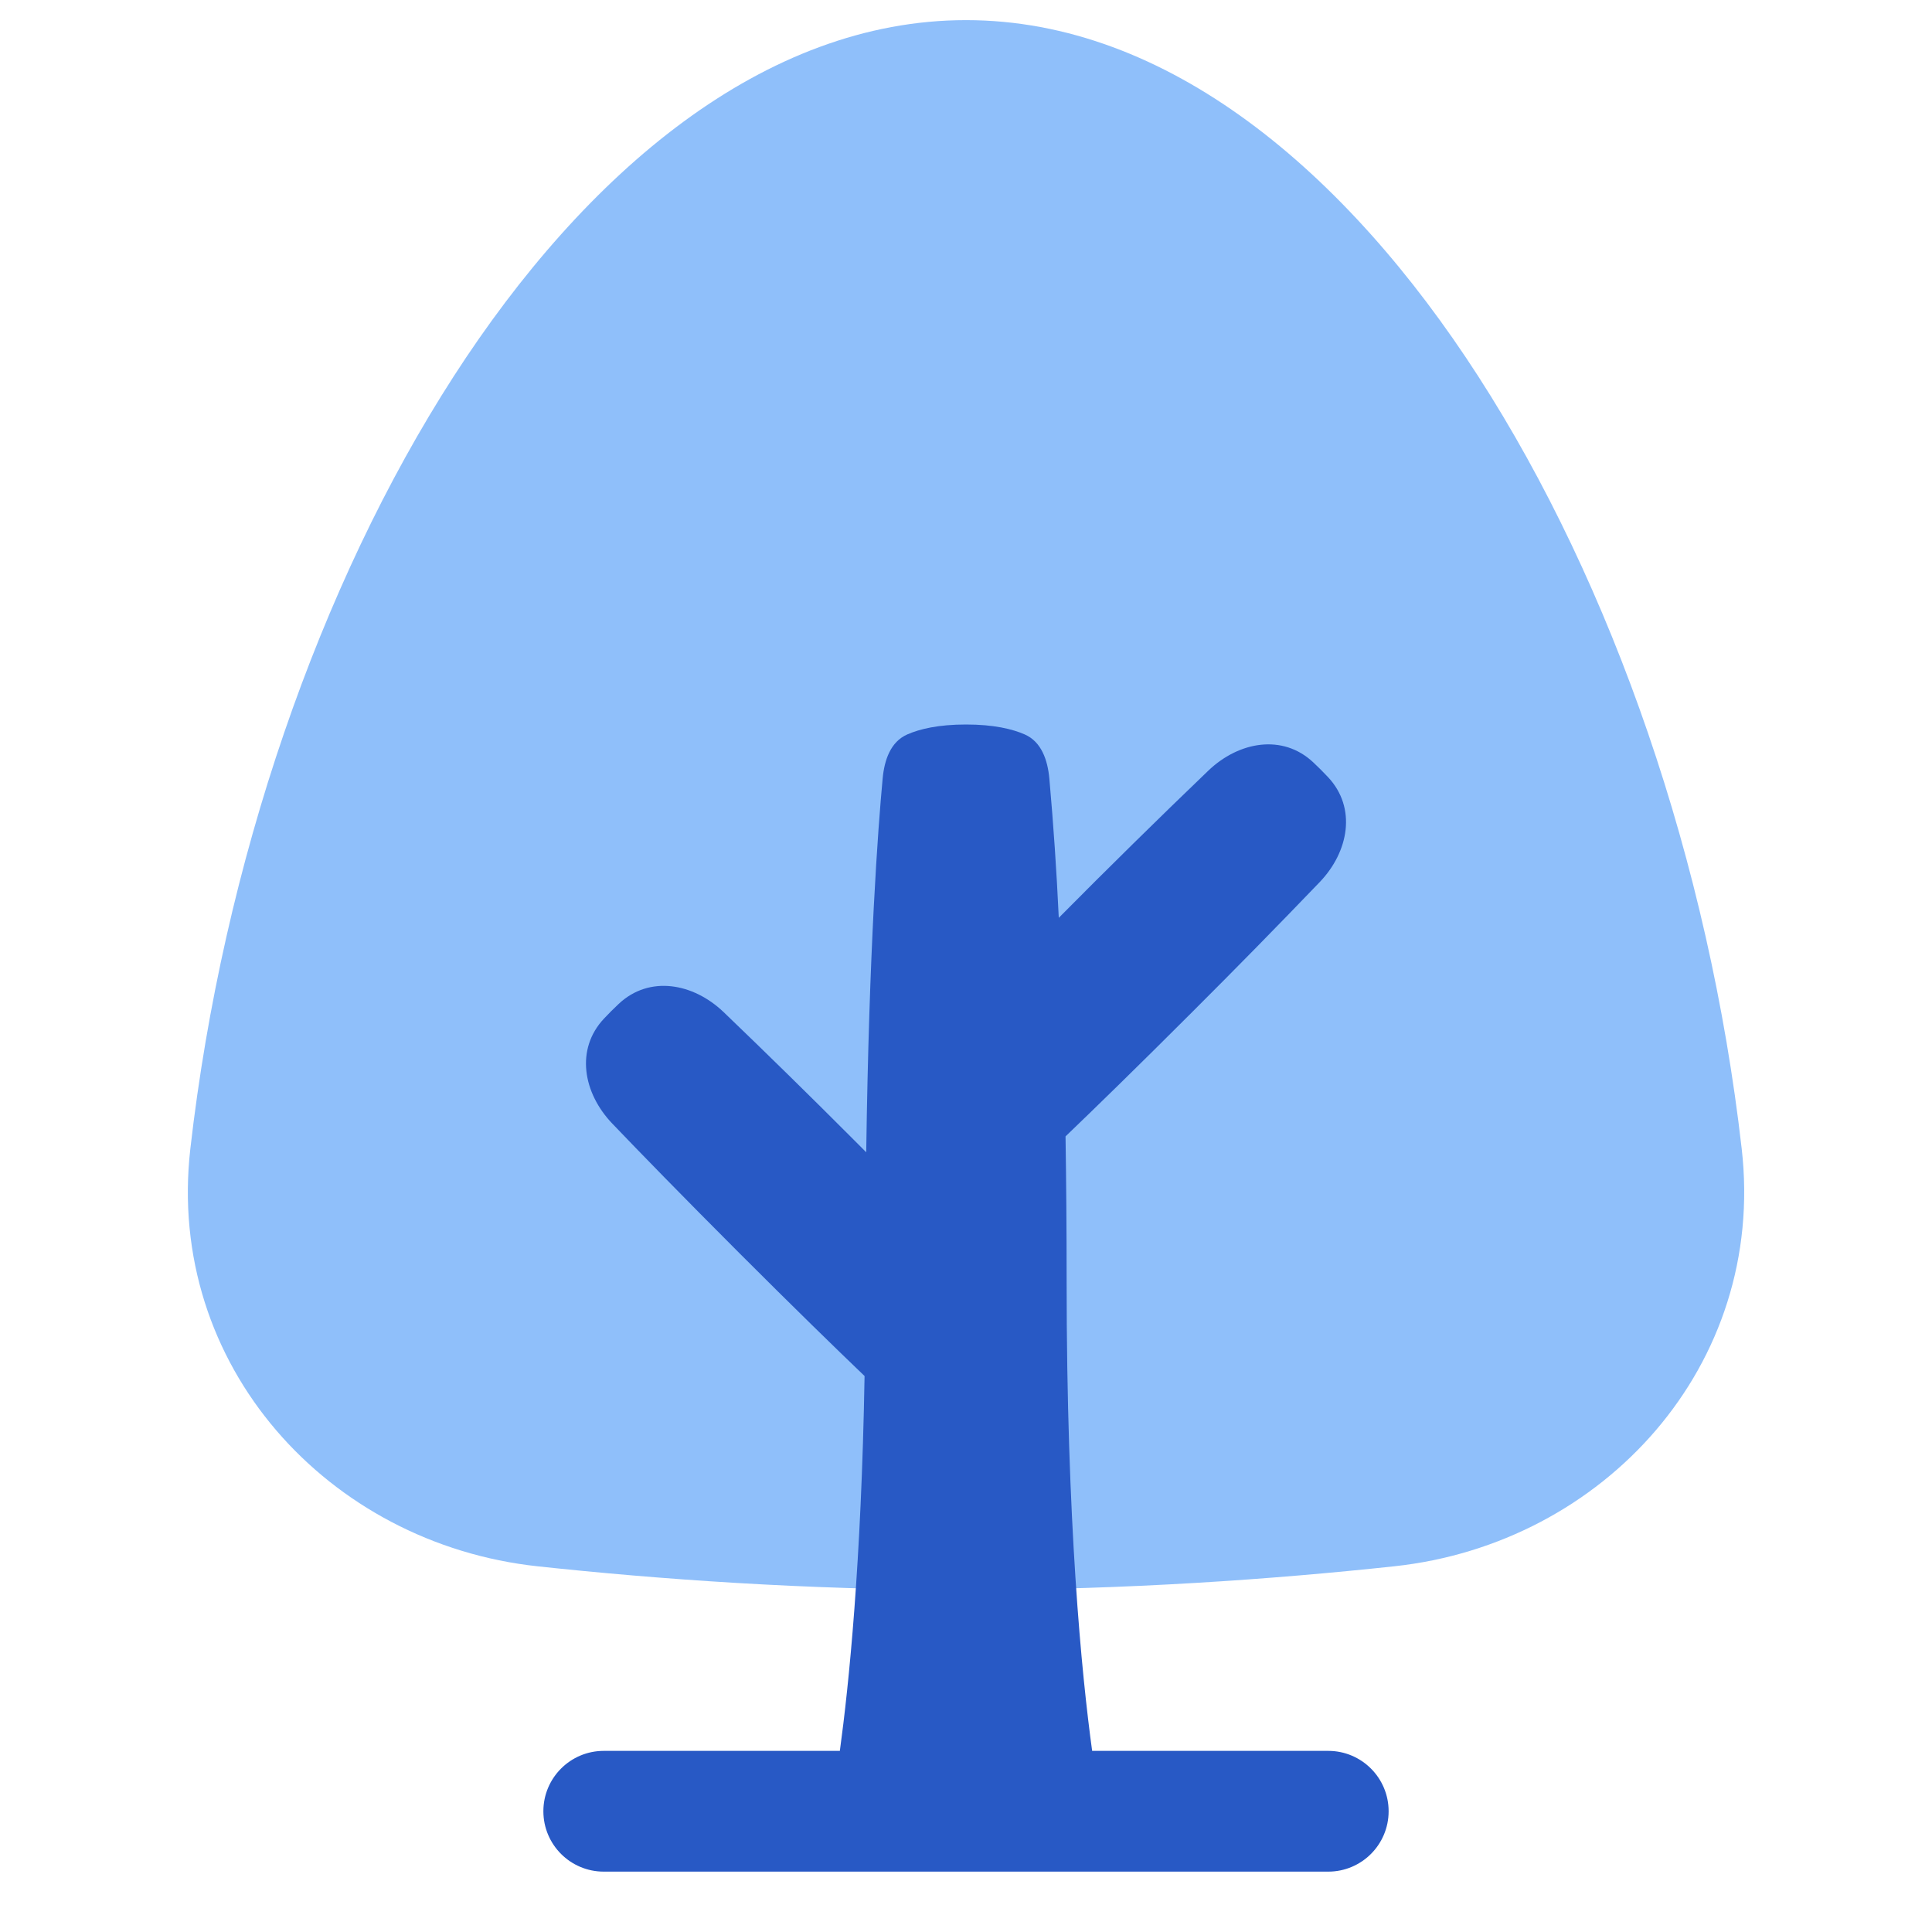
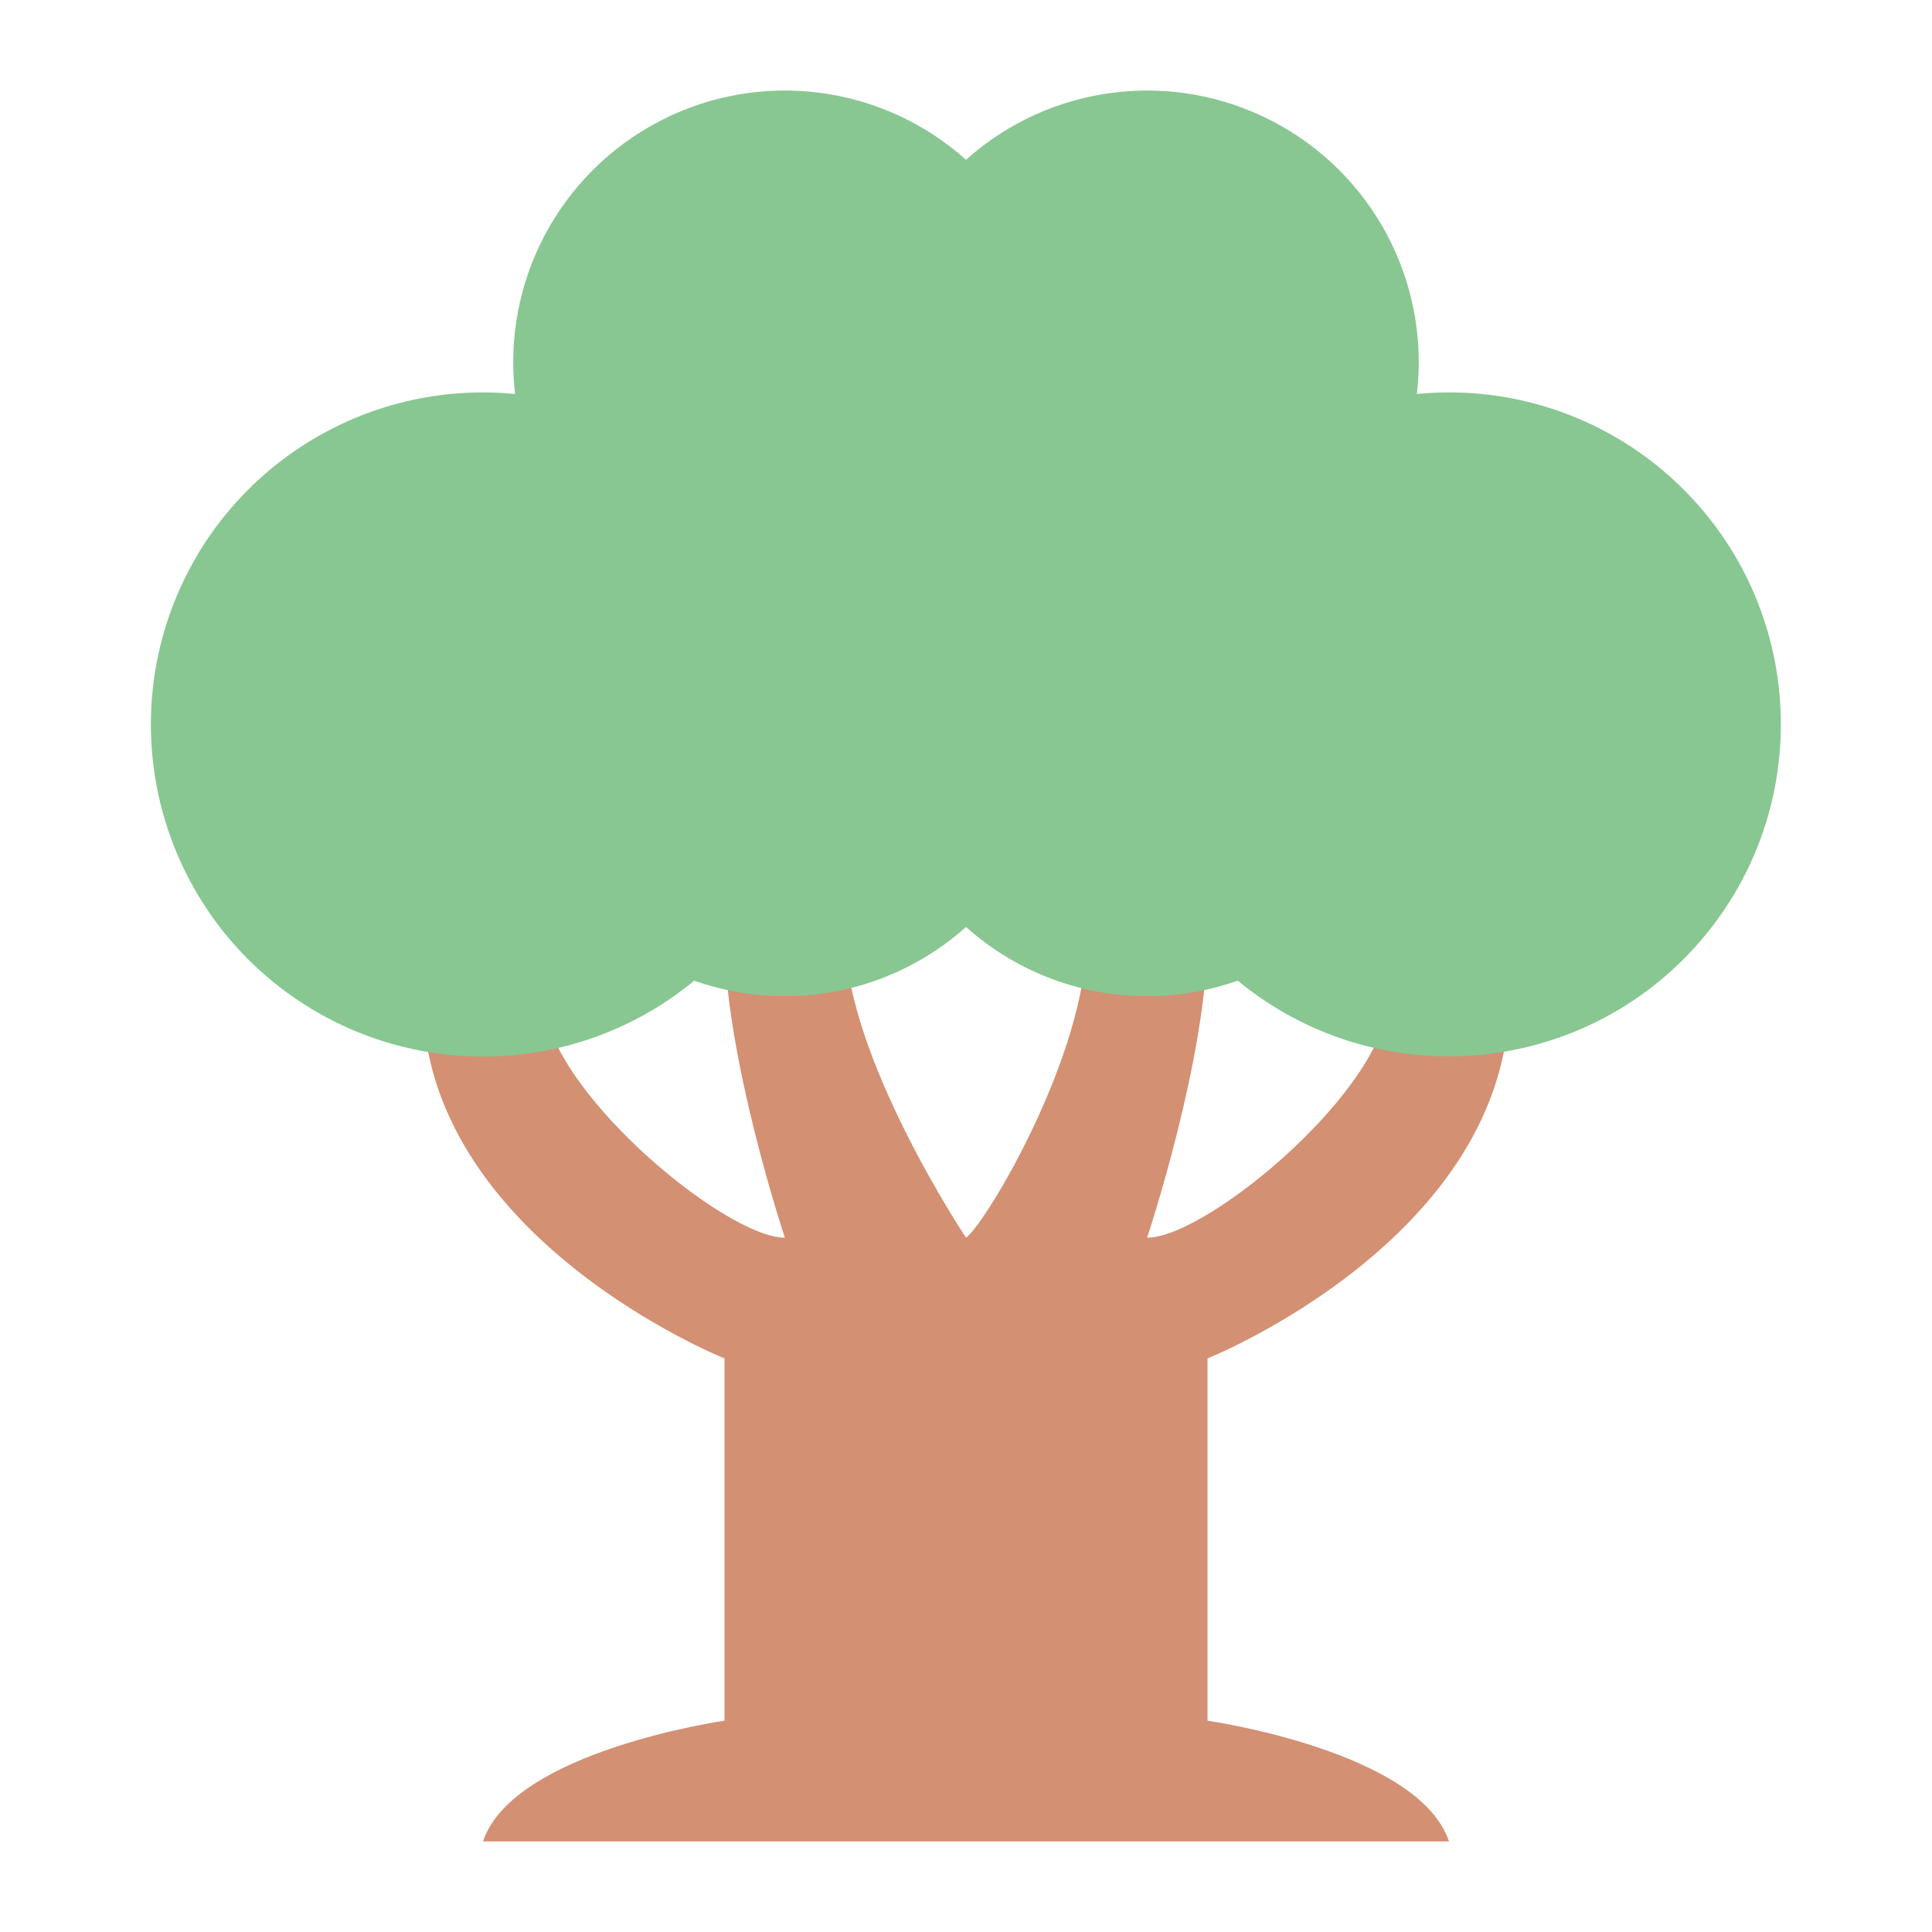
- <svg xmlns="http://www.w3.org/2000/svg" fill="none" viewBox="0 0 48 48" id="Tree-1--Streamline-Plump" height="48" width="48">
-   <g id="tree-1--nature-tree-plant-pine-triangle-park">
-     <path id="Union" fill="#8fbffa" d="M24 39.5c3.986 0 7.654 -0.265 10.64 -0.586 5.207 -0.56 9.248 -4.994 8.632 -10.375 -0.814 -7.12 -3.213 -14.022 -6.543 -19.186C33.448 4.264 29.005 0.5 24 0.5c-5.005 0 -9.448 3.764 -12.73 8.853C7.942 14.517 5.544 21.42 4.729 28.54c-0.615 5.38 3.425 9.815 8.633 10.375 2.985 0.321 6.653 0.586 10.64 0.586Z" stroke-width="1" />
-     <path id="Union_2" fill="#2859c5" d="M26.071 19.344c-0.042 -0.456 -0.194 -0.915 -0.614 -1.098C25.153 18.113 24.691 18 24 18c-0.691 0 -1.153 0.113 -1.457 0.246 -0.42 0.183 -0.572 0.642 -0.614 1.098 -0.116 1.244 -0.338 4.225 -0.408 9.284l-0.324 -0.325a208.25 208.25 0 0 0 -3.218 -3.157c-0.756 -0.723 -1.844 -0.921 -2.607 -0.205a8.212 8.212 0 0 0 -0.366 0.366c-0.716 0.763 -0.518 1.851 0.205 2.607 0.696 0.727 1.73 1.79 3.157 3.218 1.36 1.36 2.389 2.362 3.112 3.055 -0.08 4.649 -0.39 7.675 -0.614 9.313H15a1.5 1.5 0 0 0 0 3h18a1.5 1.5 0 0 0 0 -3h-5.866c-0.26 -1.9 -0.634 -5.67 -0.634 -11.67 0 -1.304 -0.01 -2.501 -0.027 -3.597 0.725 -0.695 1.769 -1.711 3.159 -3.101a207.333 207.333 0 0 0 3.157 -3.218c0.723 -0.756 0.921 -1.844 0.205 -2.607a8.213 8.213 0 0 0 -0.366 -0.366c-0.763 -0.716 -1.851 -0.518 -2.607 0.205a207.333 207.333 0 0 0 -3.716 3.657 81.46 81.46 0 0 0 -0.234 -3.459Z" stroke-width="1" />
-   </g>
+ <svg xmlns="http://www.w3.org/2000/svg" id="Flat" viewBox="0 0 512 512">
+   <path d="M320,456V360s80-32,80-96H368c0,24-48,64-64,64,0,0,16-48,16-80H288c0,32-27.248,76.916-32,80,0,0-32-48-32-80H192c0,32,16,80,16,80-16,0-64-40-64-64H112c0,64,80,96,80,96v96s-56,8-64,32H384C376,464,320,456,320,456Z" style="fill:#d49073" />
+   <path d="M446.225,129.775a87.817,87.817,0,0,0-70.736-25.363A71.98,71.98,0,0,0,256,42.341a71.98,71.98,0,0,0-119.489,62.071,88,88,0,1,0,47.471,155.476A72.016,72.016,0,0,0,256,245.659a72.016,72.016,0,0,0,72.018,14.229A88,88,0,0,0,446.225,129.775Z" style="fill:#88c791" />
</svg>
